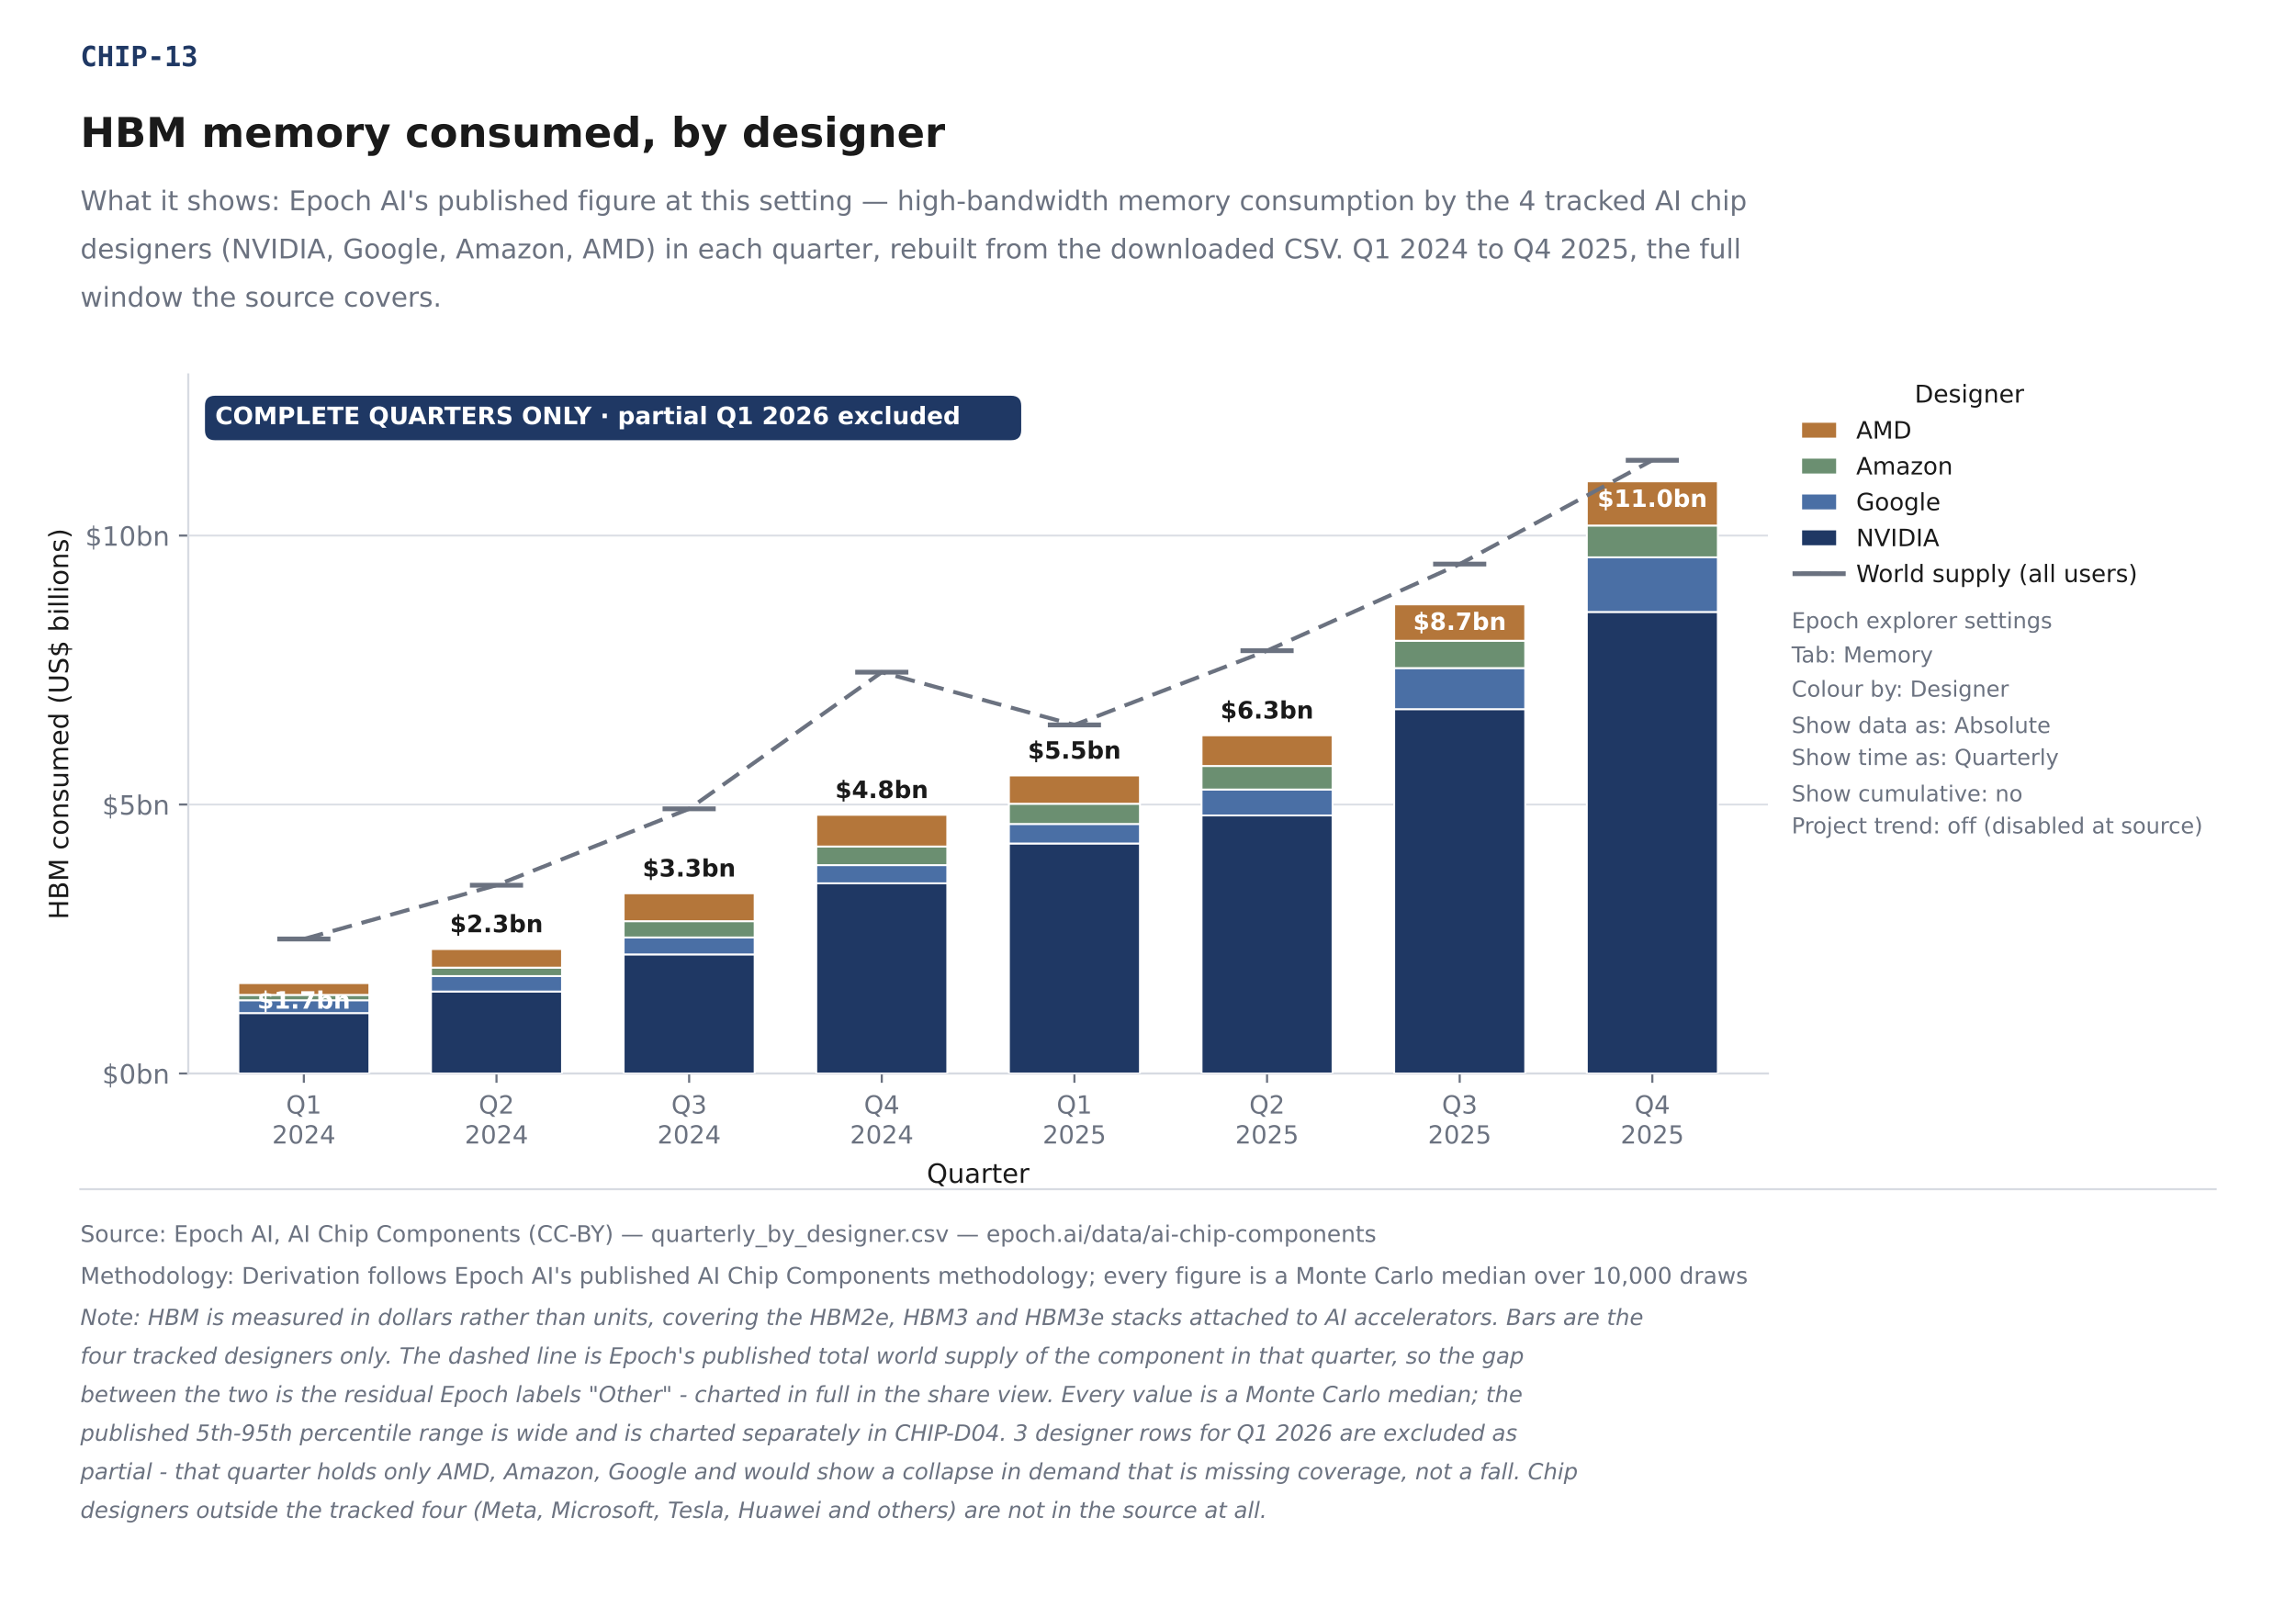
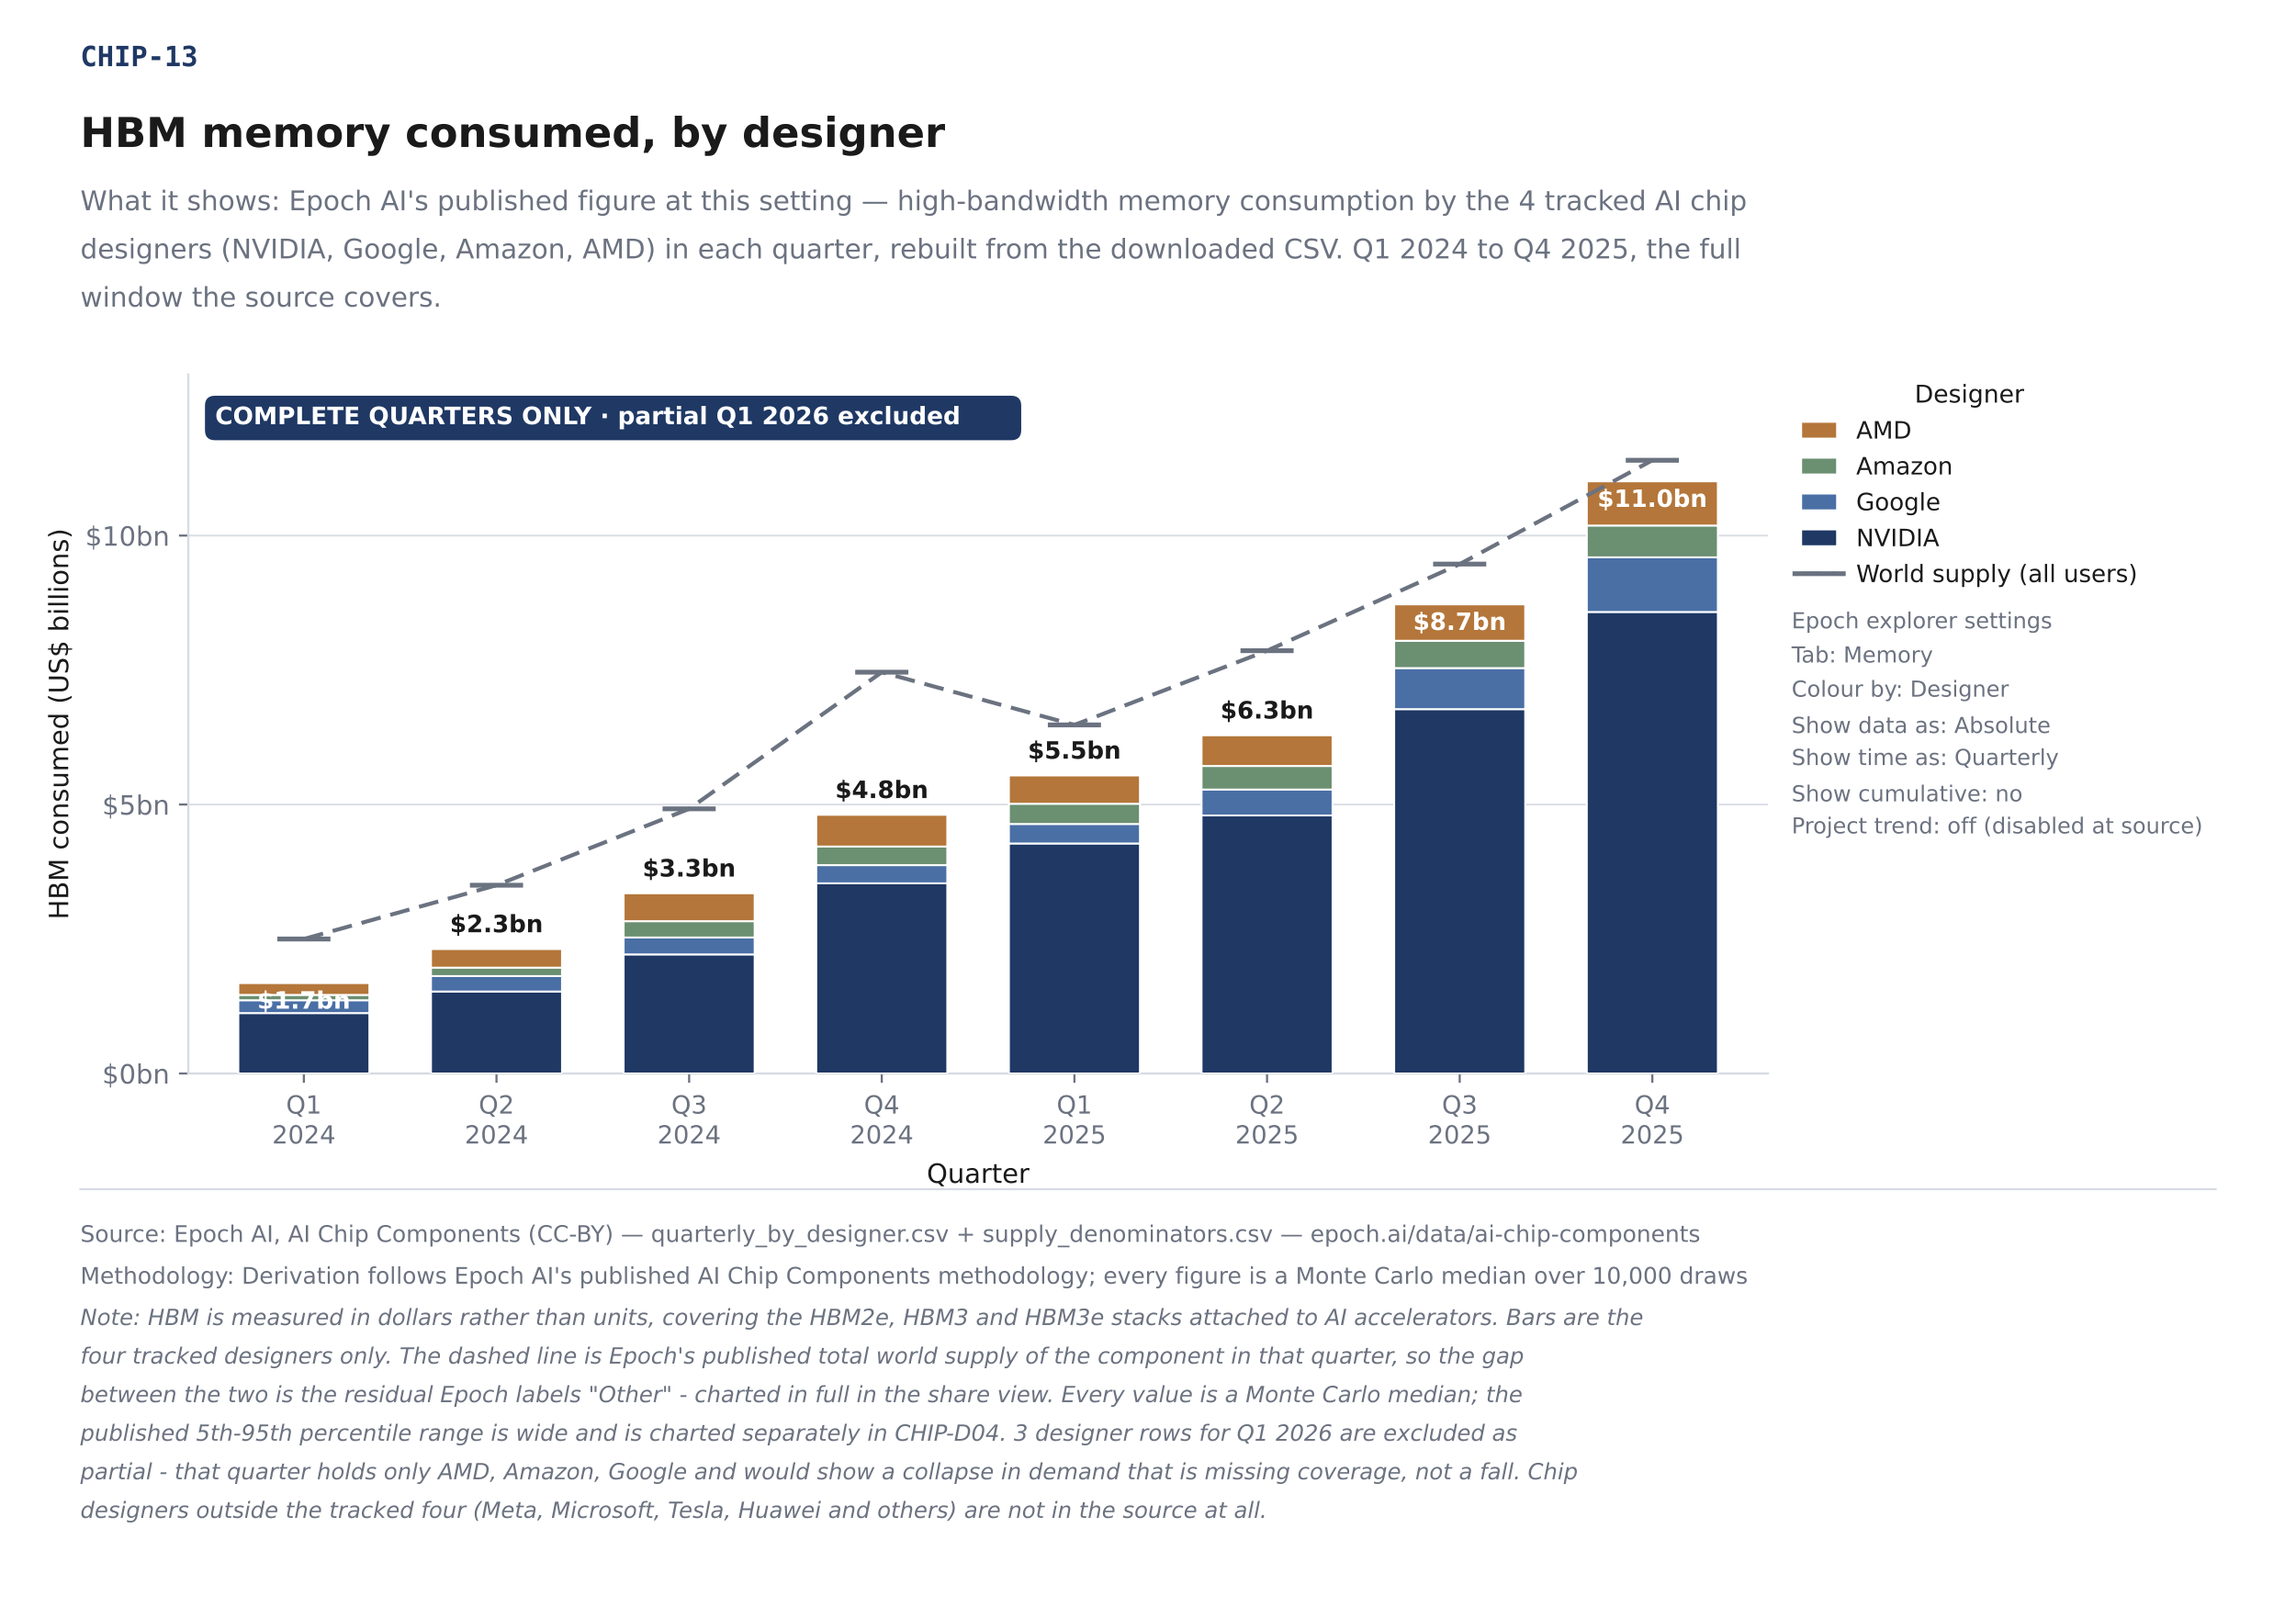
<svg xmlns="http://www.w3.org/2000/svg" xmlns:xlink="http://www.w3.org/1999/xlink" width="864pt" height="604.8pt" viewBox="0 0 864 604.8" version="1.1">
  <defs>
    <style type="text/css">*{stroke-linejoin: round; stroke-linecap: butt}</style>
  </defs>
  <g id="figure_1">
    <g id="patch_1">
      <path d="M 0 604.8  L 864 604.8  L 864 0  L 0 0  z " style="fill: #ffffff" />
    </g>
    <g id="axes_1">
      <g id="patch_2">
        <path d="M 70.848 404.006  L 665.28 404.006  L 665.28 140.918  L 70.848 140.918  z " style="fill: #ffffff" />
      </g>
      <g id="matplotlib.axis_1">
        <g id="xtick_1">
          <g id="line2d_1">
            <defs>
              <path id="ma3a00a99b0" d="M 0 0  L 0 3.5  " style="stroke: #6b7280; stroke-width: 0.8" />
            </defs>
            <g>
              <use xlink:href="#ma3a00a99b0" x="114.343" y="404.006" style="fill: #6b7280; stroke: #6b7280; stroke-width: 0.8" />
            </g>
          </g>
          <g id="text_1">
            <text style="font-size: 9.4px; font-family: 'DejaVu Sans', 'Arial', 'Helvetica', sans-serif; fill: #6b7280" transform="translate(107.6529 419.0891)">Q1</text>
            <text style="font-size: 9.4px; font-family: 'DejaVu Sans', 'Arial', 'Helvetica', sans-serif; fill: #6b7280" transform="translate(102.3815 430.371)">2024</text>
          </g>
        </g>
        <g id="xtick_2">
          <g id="line2d_2">
            <g>
              <use xlink:href="#ma3a00a99b0" x="186.835" y="404.006" style="fill: #6b7280; stroke: #6b7280; stroke-width: 0.8" />
            </g>
          </g>
          <g id="text_2">
            <text style="font-size: 9.4px; font-family: 'DejaVu Sans', 'Arial', 'Helvetica', sans-serif; fill: #6b7280" transform="translate(180.1446 419.0891)">Q2</text>
            <text style="font-size: 9.4px; font-family: 'DejaVu Sans', 'Arial', 'Helvetica', sans-serif; fill: #6b7280" transform="translate(174.8732 430.371)">2024</text>
          </g>
        </g>
        <g id="xtick_3">
          <g id="line2d_3">
            <g>
              <use xlink:href="#ma3a00a99b0" x="259.326" y="404.006" style="fill: #6b7280; stroke: #6b7280; stroke-width: 0.8" />
            </g>
          </g>
          <g id="text_3">
            <text style="font-size: 9.4px; font-family: 'DejaVu Sans', 'Arial', 'Helvetica', sans-serif; fill: #6b7280" transform="translate(252.6363 419.0891)">Q3</text>
            <text style="font-size: 9.4px; font-family: 'DejaVu Sans', 'Arial', 'Helvetica', sans-serif; fill: #6b7280" transform="translate(247.3649 430.371)">2024</text>
          </g>
        </g>
        <g id="xtick_4">
          <g id="line2d_4">
            <g>
              <use xlink:href="#ma3a00a99b0" x="331.818" y="404.006" style="fill: #6b7280; stroke: #6b7280; stroke-width: 0.8" />
            </g>
          </g>
          <g id="text_4">
            <text style="font-size: 9.4px; font-family: 'DejaVu Sans', 'Arial', 'Helvetica', sans-serif; fill: #6b7280" transform="translate(325.128 419.0891)">Q4</text>
            <text style="font-size: 9.4px; font-family: 'DejaVu Sans', 'Arial', 'Helvetica', sans-serif; fill: #6b7280" transform="translate(319.8566 430.371)">2024</text>
          </g>
        </g>
        <g id="xtick_5">
          <g id="line2d_5">
            <g>
              <use xlink:href="#ma3a00a99b0" x="404.31" y="404.006" style="fill: #6b7280; stroke: #6b7280; stroke-width: 0.8" />
            </g>
          </g>
          <g id="text_5">
            <text style="font-size: 9.4px; font-family: 'DejaVu Sans', 'Arial', 'Helvetica', sans-serif; fill: #6b7280" transform="translate(397.6197 419.0891)">Q1</text>
            <text style="font-size: 9.4px; font-family: 'DejaVu Sans', 'Arial', 'Helvetica', sans-serif; fill: #6b7280" transform="translate(392.3484 430.371)">2025</text>
          </g>
        </g>
        <g id="xtick_6">
          <g id="line2d_6">
            <g>
              <use xlink:href="#ma3a00a99b0" x="476.802" y="404.006" style="fill: #6b7280; stroke: #6b7280; stroke-width: 0.8" />
            </g>
          </g>
          <g id="text_6">
            <text style="font-size: 9.4px; font-family: 'DejaVu Sans', 'Arial', 'Helvetica', sans-serif; fill: #6b7280" transform="translate(470.1114 419.0891)">Q2</text>
            <text style="font-size: 9.4px; font-family: 'DejaVu Sans', 'Arial', 'Helvetica', sans-serif; fill: #6b7280" transform="translate(464.8401 430.371)">2025</text>
          </g>
        </g>
        <g id="xtick_7">
          <g id="line2d_7">
            <g>
              <use xlink:href="#ma3a00a99b0" x="549.293" y="404.006" style="fill: #6b7280; stroke: #6b7280; stroke-width: 0.8" />
            </g>
          </g>
          <g id="text_7">
            <text style="font-size: 9.4px; font-family: 'DejaVu Sans', 'Arial', 'Helvetica', sans-serif; fill: #6b7280" transform="translate(542.6031 419.0891)">Q3</text>
            <text style="font-size: 9.4px; font-family: 'DejaVu Sans', 'Arial', 'Helvetica', sans-serif; fill: #6b7280" transform="translate(537.3318 430.371)">2025</text>
          </g>
        </g>
        <g id="xtick_8">
          <g id="line2d_8">
            <g>
              <use xlink:href="#ma3a00a99b0" x="621.785" y="404.006" style="fill: #6b7280; stroke: #6b7280; stroke-width: 0.8" />
            </g>
          </g>
          <g id="text_8">
            <text style="font-size: 9.4px; font-family: 'DejaVu Sans', 'Arial', 'Helvetica', sans-serif; fill: #6b7280" transform="translate(615.0948 419.0891)">Q4</text>
            <text style="font-size: 9.4px; font-family: 'DejaVu Sans', 'Arial', 'Helvetica', sans-serif; fill: #6b7280" transform="translate(609.8235 430.371)">2025</text>
          </g>
        </g>
        <g id="text_9">
          <text style="font-size: 10px; font-family: 'DejaVu Sans', 'Arial', 'Helvetica', sans-serif; text-anchor: middle; fill: #1a1a1a" x="368.064" y="445.168" transform="rotate(-0 368.064 445.1677)">Quarter</text>
        </g>
      </g>
      <g id="matplotlib.axis_2">
        <g id="ytick_1">
          <g id="line2d_9">
            <path d="M 70.848 404.006  L 665.28 404.006  " clip-path="url(#pa4e27c42c3)" style="fill: none; stroke: #d7dbe2; stroke-opacity: 0.9; stroke-width: 0.7; stroke-linecap: square" />
          </g>
          <g id="line2d_10">
            <defs>
              <path id="mdfe75e7a28" d="M 0 0  L -3.5 0  " style="stroke: #6b7280; stroke-width: 0.8" />
            </defs>
            <g>
              <use xlink:href="#mdfe75e7a28" x="70.848" y="404.006" style="fill: #6b7280; stroke: #6b7280; stroke-width: 0.8" />
            </g>
          </g>
          <g id="text_10">
            <text style="font-size: 10px; font-family: 'DejaVu Sans', 'Arial', 'Helvetica', sans-serif; text-anchor: end; fill: #6b7280" x="63.848" y="407.806" transform="rotate(-0 63.848 407.8056)">$0bn</text>
          </g>
        </g>
        <g id="ytick_2">
          <g id="line2d_11">
            <path d="M 70.848 302.788  L 665.28 302.788  " clip-path="url(#pa4e27c42c3)" style="fill: none; stroke: #d7dbe2; stroke-opacity: 0.9; stroke-width: 0.7; stroke-linecap: square" />
          </g>
          <g id="line2d_12">
            <g>
              <use xlink:href="#mdfe75e7a28" x="70.848" y="302.788" style="fill: #6b7280; stroke: #6b7280; stroke-width: 0.8" />
            </g>
          </g>
          <g id="text_11">
            <text style="font-size: 10px; font-family: 'DejaVu Sans', 'Arial', 'Helvetica', sans-serif; text-anchor: end; fill: #6b7280" x="63.848" y="306.587" transform="rotate(-0 63.848 306.5868)">$5bn</text>
          </g>
        </g>
        <g id="ytick_3">
          <g id="line2d_13">
            <path d="M 70.848 201.569  L 665.28 201.569  " clip-path="url(#pa4e27c42c3)" style="fill: none; stroke: #d7dbe2; stroke-opacity: 0.9; stroke-width: 0.7; stroke-linecap: square" />
          </g>
          <g id="line2d_14">
            <g>
              <use xlink:href="#mdfe75e7a28" x="70.848" y="201.569" style="fill: #6b7280; stroke: #6b7280; stroke-width: 0.8" />
            </g>
          </g>
          <g id="text_12">
            <text style="font-size: 10px; font-family: 'DejaVu Sans', 'Arial', 'Helvetica', sans-serif; text-anchor: end; fill: #6b7280" x="63.848" y="205.368" transform="rotate(-0 63.848 205.3679)">$10bn</text>
          </g>
        </g>
        <g id="text_13">
          <text style="font-size: 10px; font-family: 'DejaVu Sans', 'Arial', 'Helvetica', sans-serif; text-anchor: middle; fill: #1a1a1a" x="25.672" y="272.462" transform="rotate(-90 25.67222 272.4624)">HBM consumed (US$ billions)</text>
        </g>
      </g>
      <g id="patch_3">
        <path d="M 70.848 404.006  L 70.848 140.918  " style="fill: none; stroke: #d7dbe2; stroke-width: 0.8; stroke-linejoin: miter; stroke-linecap: square" />
      </g>
      <g id="patch_4">
        <path d="M 70.848 404.006  L 665.28 404.006  " style="fill: none; stroke: #d7dbe2; stroke-width: 0.8; stroke-linejoin: miter; stroke-linecap: square" />
      </g>
      <g id="patch_5">
        <path d="M 89.696 404.006  L 138.99 404.006  L 138.99 381.27  L 89.696 381.27  z " clip-path="url(#pa4e27c42c3)" style="fill: #1f3864; stroke: #ffffff; stroke-width: 0.7; stroke-linejoin: miter" />
      </g>
      <g id="patch_6">
        <path d="M 162.188 404.006  L 211.482 404.006  L 211.482 373.159  L 162.188 373.159  z " clip-path="url(#pa4e27c42c3)" style="fill: #1f3864; stroke: #ffffff; stroke-width: 0.7; stroke-linejoin: miter" />
      </g>
      <g id="patch_7">
        <path d="M 234.679 404.006  L 283.974 404.006  L 283.974 359.196  L 234.679 359.196  z " clip-path="url(#pa4e27c42c3)" style="fill: #1f3864; stroke: #ffffff; stroke-width: 0.7; stroke-linejoin: miter" />
      </g>
      <g id="patch_8">
        <path d="M 307.171 404.006  L 356.465 404.006  L 356.465 332.43  L 307.171 332.43  z " clip-path="url(#pa4e27c42c3)" style="fill: #1f3864; stroke: #ffffff; stroke-width: 0.7; stroke-linejoin: miter" />
      </g>
      <g id="patch_9">
        <path d="M 379.663 404.006  L 428.957 404.006  L 428.957 317.447  L 379.663 317.447  z " clip-path="url(#pa4e27c42c3)" style="fill: #1f3864; stroke: #ffffff; stroke-width: 0.7; stroke-linejoin: miter" />
      </g>
      <g id="patch_10">
        <path d="M 452.154 404.006  L 501.449 404.006  L 501.449 306.897  L 452.154 306.897  z " clip-path="url(#pa4e27c42c3)" style="fill: #1f3864; stroke: #ffffff; stroke-width: 0.7; stroke-linejoin: miter" />
      </g>
      <g id="patch_11">
        <path d="M 524.646 404.006  L 573.94 404.006  L 573.94 266.888  L 524.646 266.888  z " clip-path="url(#pa4e27c42c3)" style="fill: #1f3864; stroke: #ffffff; stroke-width: 0.7; stroke-linejoin: miter" />
      </g>
      <g id="patch_12">
        <path d="M 597.138 404.006  L 646.432 404.006  L 646.432 230.31  L 597.138 230.31  z " clip-path="url(#pa4e27c42c3)" style="fill: #1f3864; stroke: #ffffff; stroke-width: 0.7; stroke-linejoin: miter" />
      </g>
      <g id="patch_13">
        <path d="M 89.696 381.27  L 138.99 381.27  L 138.99 376.447  L 89.696 376.447  z " clip-path="url(#pa4e27c42c3)" style="fill: #4a6fa5; stroke: #ffffff; stroke-width: 0.7; stroke-linejoin: miter" />
      </g>
      <g id="patch_14">
        <path d="M 162.188 373.159  L 211.482 373.159  L 211.482 367.347  L 162.188 367.347  z " clip-path="url(#pa4e27c42c3)" style="fill: #4a6fa5; stroke: #ffffff; stroke-width: 0.7; stroke-linejoin: miter" />
      </g>
      <g id="patch_15">
        <path d="M 234.679 359.196  L 283.974 359.196  L 283.974 352.809  L 234.679 352.809  z " clip-path="url(#pa4e27c42c3)" style="fill: #4a6fa5; stroke: #ffffff; stroke-width: 0.7; stroke-linejoin: miter" />
      </g>
      <g id="patch_16">
        <path d="M 307.171 332.43  L 356.465 332.43  L 356.465 325.587  L 307.171 325.587  z " clip-path="url(#pa4e27c42c3)" style="fill: #4a6fa5; stroke: #ffffff; stroke-width: 0.7; stroke-linejoin: miter" />
      </g>
      <g id="patch_17">
        <path d="M 379.663 317.447  L 428.957 317.447  L 428.957 310.098  L 379.663 310.098  z " clip-path="url(#pa4e27c42c3)" style="fill: #4a6fa5; stroke: #ffffff; stroke-width: 0.7; stroke-linejoin: miter" />
      </g>
      <g id="patch_18">
        <path d="M 452.154 306.897  L 501.449 306.897  L 501.449 297.137  L 452.154 297.137  z " clip-path="url(#pa4e27c42c3)" style="fill: #4a6fa5; stroke: #ffffff; stroke-width: 0.7; stroke-linejoin: miter" />
      </g>
      <g id="patch_19">
        <path d="M 524.646 266.888  L 573.94 266.888  L 573.94 251.425  L 524.646 251.425  z " clip-path="url(#pa4e27c42c3)" style="fill: #4a6fa5; stroke: #ffffff; stroke-width: 0.7; stroke-linejoin: miter" />
      </g>
      <g id="patch_20">
        <path d="M 597.138 230.31  L 646.432 230.31  L 646.432 209.746  L 597.138 209.746  z " clip-path="url(#pa4e27c42c3)" style="fill: #4a6fa5; stroke: #ffffff; stroke-width: 0.7; stroke-linejoin: miter" />
      </g>
      <g id="patch_21">
        <path d="M 89.696 376.447  L 138.99 376.447  L 138.99 374.434  L 89.696 374.434  z " clip-path="url(#pa4e27c42c3)" style="fill: #6b8f71; stroke: #ffffff; stroke-width: 0.7; stroke-linejoin: miter" />
      </g>
      <g id="patch_22">
        <path d="M 162.188 367.347  L 211.482 367.347  L 211.482 364.168  L 162.188 364.168  z " clip-path="url(#pa4e27c42c3)" style="fill: #6b8f71; stroke: #ffffff; stroke-width: 0.7; stroke-linejoin: miter" />
      </g>
      <g id="patch_23">
        <path d="M 234.679 352.809  L 283.974 352.809  L 283.974 346.689  L 234.679 346.689  z " clip-path="url(#pa4e27c42c3)" style="fill: #6b8f71; stroke: #ffffff; stroke-width: 0.7; stroke-linejoin: miter" />
      </g>
      <g id="patch_24">
        <path d="M 307.171 325.587  L 356.465 325.587  L 356.465 318.585  L 307.171 318.585  z " clip-path="url(#pa4e27c42c3)" style="fill: #6b8f71; stroke: #ffffff; stroke-width: 0.7; stroke-linejoin: miter" />
      </g>
      <g id="patch_25">
        <path d="M 379.663 310.098  L 428.957 310.098  L 428.957 302.492  L 379.663 302.492  z " clip-path="url(#pa4e27c42c3)" style="fill: #6b8f71; stroke: #ffffff; stroke-width: 0.7; stroke-linejoin: miter" />
      </g>
      <g id="patch_26">
        <path d="M 452.154 297.137  L 501.449 297.137  L 501.449 288.274  L 452.154 288.274  z " clip-path="url(#pa4e27c42c3)" style="fill: #6b8f71; stroke: #ffffff; stroke-width: 0.7; stroke-linejoin: miter" />
      </g>
      <g id="patch_27">
        <path d="M 524.646 251.425  L 573.94 251.425  L 573.94 241.146  L 524.646 241.146  z " clip-path="url(#pa4e27c42c3)" style="fill: #6b8f71; stroke: #ffffff; stroke-width: 0.7; stroke-linejoin: miter" />
      </g>
      <g id="patch_28">
        <path d="M 597.138 209.746  L 646.432 209.746  L 646.432 197.782  L 597.138 197.782  z " clip-path="url(#pa4e27c42c3)" style="fill: #6b8f71; stroke: #ffffff; stroke-width: 0.7; stroke-linejoin: miter" />
      </g>
      <g id="patch_29">
        <path d="M 89.696 374.434  L 138.99 374.434  L 138.99 370.001  L 89.696 370.001  z " clip-path="url(#pa4e27c42c3)" style="fill: #b4763a; stroke: #ffffff; stroke-width: 0.7; stroke-linejoin: miter" />
      </g>
      <g id="patch_30">
        <path d="M 162.188 364.168  L 211.482 364.168  L 211.482 357.178  L 162.188 357.178  z " clip-path="url(#pa4e27c42c3)" style="fill: #b4763a; stroke: #ffffff; stroke-width: 0.7; stroke-linejoin: miter" />
      </g>
      <g id="patch_31">
        <path d="M 234.679 346.689  L 283.974 346.689  L 283.974 336.196  L 234.679 336.196  z " clip-path="url(#pa4e27c42c3)" style="fill: #b4763a; stroke: #ffffff; stroke-width: 0.7; stroke-linejoin: miter" />
      </g>
      <g id="patch_32">
        <path d="M 307.171 318.585  L 356.465 318.585  L 356.465 306.66  L 307.171 306.66  z " clip-path="url(#pa4e27c42c3)" style="fill: #b4763a; stroke: #ffffff; stroke-width: 0.7; stroke-linejoin: miter" />
      </g>
      <g id="patch_33">
        <path d="M 379.663 302.492  L 428.957 302.492  L 428.957 291.852  L 379.663 291.852  z " clip-path="url(#pa4e27c42c3)" style="fill: #b4763a; stroke: #ffffff; stroke-width: 0.7; stroke-linejoin: miter" />
      </g>
      <g id="patch_34">
        <path d="M 452.154 288.274  L 501.449 288.274  L 501.449 276.737  L 452.154 276.737  z " clip-path="url(#pa4e27c42c3)" style="fill: #b4763a; stroke: #ffffff; stroke-width: 0.7; stroke-linejoin: miter" />
      </g>
      <g id="patch_35">
        <path d="M 524.646 241.146  L 573.94 241.146  L 573.94 227.467  L 524.646 227.467  z " clip-path="url(#pa4e27c42c3)" style="fill: #b4763a; stroke: #ffffff; stroke-width: 0.7; stroke-linejoin: miter" />
      </g>
      <g id="patch_36">
        <path d="M 597.138 197.782  L 646.432 197.782  L 646.432 181.152  L 597.138 181.152  z " clip-path="url(#pa4e27c42c3)" style="fill: #b4763a; stroke: #ffffff; stroke-width: 0.7; stroke-linejoin: miter" />
      </g>
      <g id="text_14">
        <text style="font-size: 8.3px; font-family: 'DejaVu Sans', 'Arial', 'Helvetica', sans-serif; fill: #6b7280" transform="translate(674.1965 236.4602)">Epoch explorer settings</text>
        <text style="font-size: 8.3px; font-family: 'DejaVu Sans', 'Arial', 'Helvetica', sans-serif; fill: #6b7280" transform="translate(674.1965 249.3252)">Tab:  Memory</text>
        <text style="font-size: 8.3px; font-family: 'DejaVu Sans', 'Arial', 'Helvetica', sans-serif; fill: #6b7280" transform="translate(674.1965 262.1902)">Colour by:  Designer</text>
        <text style="font-size: 8.3px; font-family: 'DejaVu Sans', 'Arial', 'Helvetica', sans-serif; fill: #6b7280" transform="translate(674.1965 275.8593)">Show data as:  Absolute</text>
        <text style="font-size: 8.3px; font-family: 'DejaVu Sans', 'Arial', 'Helvetica', sans-serif; fill: #6b7280" transform="translate(674.1965 287.9202)">Show time as:  Quarterly</text>
        <text style="font-size: 8.3px; font-family: 'DejaVu Sans', 'Arial', 'Helvetica', sans-serif; fill: #6b7280" transform="translate(674.1965 301.5893)">Show cumulative:  no</text>
        <text style="font-size: 8.3px; font-family: 'DejaVu Sans', 'Arial', 'Helvetica', sans-serif; fill: #6b7280" transform="translate(674.1965 313.6502)">Project trend:  off (disabled at source)</text>
      </g>
      <g id="line2d_15">
        <path d="M 114.343 353.397  L 186.835 333.153  L 259.326 304.407  L 331.818 252.988  L 404.31 272.827  L 476.802 244.89  L 549.293 212.298  L 621.785 173.227  " clip-path="url(#pa4e27c42c3)" style="fill: none; stroke-dasharray: 7.5,3.75; stroke-dashoffset: 0; stroke: #6b7280; stroke-width: 1.5" />
        <defs>
          <path id="m1fe90ea6e2" d="M 10 0  L -10 -0  " style="stroke: #6b7280; stroke-width: 1.8" />
        </defs>
        <g clip-path="url(#pa4e27c42c3)">
          <use xlink:href="#m1fe90ea6e2" x="114.343" y="353.397" style="fill: #6b7280; stroke: #6b7280; stroke-width: 1.8" />
          <use xlink:href="#m1fe90ea6e2" x="186.835" y="333.153" style="fill: #6b7280; stroke: #6b7280; stroke-width: 1.8" />
          <use xlink:href="#m1fe90ea6e2" x="259.326" y="304.407" style="fill: #6b7280; stroke: #6b7280; stroke-width: 1.8" />
          <use xlink:href="#m1fe90ea6e2" x="331.818" y="252.988" style="fill: #6b7280; stroke: #6b7280; stroke-width: 1.8" />
          <use xlink:href="#m1fe90ea6e2" x="404.31" y="272.827" style="fill: #6b7280; stroke: #6b7280; stroke-width: 1.8" />
          <use xlink:href="#m1fe90ea6e2" x="476.802" y="244.89" style="fill: #6b7280; stroke: #6b7280; stroke-width: 1.8" />
          <use xlink:href="#m1fe90ea6e2" x="549.293" y="212.298" style="fill: #6b7280; stroke: #6b7280; stroke-width: 1.8" />
          <use xlink:href="#m1fe90ea6e2" x="621.785" y="173.227" style="fill: #6b7280; stroke: #6b7280; stroke-width: 1.8" />
        </g>
      </g>
      <g id="legend_1">
        <g id="text_15">
          <text style="font-size: 9.2px; font-family: 'DejaVu Sans', 'Arial', 'Helvetica', sans-serif; text-anchor: start; fill: #1a1a1a" x="720.481" y="151.509" transform="rotate(-0 720.4811 151.509)">Designer</text>
        </g>
        <g id="patch_37">
          <path d="M 677.796 165.058  L 691.296 165.058  L 691.296 158.758  L 677.796 158.758  z " style="fill: #b4763a; stroke: #ffffff; stroke-width: 0.7; stroke-linejoin: miter" />
        </g>
        <g id="text_16">
          <text style="font-size: 9px; font-family: 'DejaVu Sans', 'Arial', 'Helvetica', sans-serif; text-anchor: start; fill: #1a1a1a" x="698.496" y="165.058" transform="rotate(-0 698.4965 165.0577)">AMD</text>
        </g>
        <g id="patch_38">
          <path d="M 677.796 178.558  L 691.296 178.558  L 691.296 172.258  L 677.796 172.258  z " style="fill: #6b8f71; stroke: #ffffff; stroke-width: 0.7; stroke-linejoin: miter" />
        </g>
        <g id="text_17">
          <text style="font-size: 9px; font-family: 'DejaVu Sans', 'Arial', 'Helvetica', sans-serif; text-anchor: start; fill: #1a1a1a" x="698.496" y="178.558" transform="rotate(-0 698.4965 178.5584)">Amazon</text>
        </g>
        <g id="patch_39">
          <path d="M 677.796 192.059  L 691.296 192.059  L 691.296 185.759  L 677.796 185.759  z " style="fill: #4a6fa5; stroke: #ffffff; stroke-width: 0.7; stroke-linejoin: miter" />
        </g>
        <g id="text_18">
          <text style="font-size: 9px; font-family: 'DejaVu Sans', 'Arial', 'Helvetica', sans-serif; text-anchor: start; fill: #1a1a1a" x="698.496" y="192.059" transform="rotate(-0 698.4965 192.0591)">Google</text>
        </g>
        <g id="patch_40">
          <path d="M 677.796 205.56  L 691.296 205.56  L 691.296 199.26  L 677.796 199.26  z " style="fill: #1f3864; stroke: #ffffff; stroke-width: 0.7; stroke-linejoin: miter" />
        </g>
        <g id="text_19">
          <text style="font-size: 9px; font-family: 'DejaVu Sans', 'Arial', 'Helvetica', sans-serif; text-anchor: start; fill: #1a1a1a" x="698.496" y="205.56" transform="rotate(-0 698.4965 205.5598)">NVIDIA</text>
        </g>
        <g id="line2d_16">
          <path d="M 677.796 215.911  L 684.546 215.911  L 691.296 215.911  " style="fill: none; stroke-dasharray: 7.5,3.75; stroke-dashoffset: 0; stroke: #6b7280; stroke-width: 1.5" />
          <g>
            <use xlink:href="#m1fe90ea6e2" x="684.546" y="215.911" style="fill: #6b7280; stroke: #6b7280; stroke-width: 1.8" />
          </g>
        </g>
        <g id="text_20">
          <text style="font-size: 9px; font-family: 'DejaVu Sans', 'Arial', 'Helvetica', sans-serif; text-anchor: start; fill: #1a1a1a" x="698.496" y="219.061" transform="rotate(-0 698.4965 219.0605)">World supply (all users)</text>
        </g>
      </g>
      <g id="text_21">
        <text style="font-weight: 700; font-size: 9px; font-family: 'DejaVu Sans', 'Arial', 'Helvetica', sans-serif; text-anchor: middle; fill: #ffffff" x="114.343" y="379.609" transform="rotate(-0 114.343 379.6087)">$1.7bn</text>
      </g>
      <g id="text_22">
        <text style="font-weight: 700; font-size: 9px; font-family: 'DejaVu Sans', 'Arial', 'Helvetica', sans-serif; text-anchor: middle; fill: #1a1a1a" x="186.835" y="350.862" transform="rotate(-0 186.8347 350.8618)">$2.3bn</text>
      </g>
      <g id="text_23">
        <text style="font-weight: 700; font-size: 9px; font-family: 'DejaVu Sans', 'Arial', 'Helvetica', sans-serif; text-anchor: middle; fill: #1a1a1a" x="259.326" y="329.88" transform="rotate(-0 259.3264 329.88)">$3.3bn</text>
      </g>
      <g id="text_24">
        <text style="font-weight: 700; font-size: 9px; font-family: 'DejaVu Sans', 'Arial', 'Helvetica', sans-serif; text-anchor: middle; fill: #1a1a1a" x="331.818" y="300.343" transform="rotate(-0 331.8181 300.3435)">$4.8bn</text>
      </g>
      <g id="text_25">
        <text style="font-weight: 700; font-size: 9px; font-family: 'DejaVu Sans', 'Arial', 'Helvetica', sans-serif; text-anchor: middle; fill: #1a1a1a" x="404.31" y="285.536" transform="rotate(-0 404.3099 285.5357)">$5.5bn</text>
      </g>
      <g id="text_26">
        <text style="font-weight: 700; font-size: 9px; font-family: 'DejaVu Sans', 'Arial', 'Helvetica', sans-serif; text-anchor: middle; fill: #1a1a1a" x="476.802" y="270.421" transform="rotate(-0 476.8016 270.4213)">$6.3bn</text>
      </g>
      <g id="text_27">
        <text style="font-weight: 700; font-size: 9px; font-family: 'DejaVu Sans', 'Arial', 'Helvetica', sans-serif; text-anchor: middle; fill: #ffffff" x="549.293" y="237.075" transform="rotate(-0 549.2933 237.0747)">$8.7bn</text>
      </g>
      <g id="text_28">
        <text style="font-weight: 700; font-size: 9px; font-family: 'DejaVu Sans', 'Arial', 'Helvetica', sans-serif; text-anchor: middle; fill: #ffffff" x="621.785" y="190.76" transform="rotate(-0 621.785 190.7604)">$11.0bn</text>
      </g>
      <g id="text_29">
        <g id="patch_41">
          <path d="M 80.953 165.68  L 380.467 165.68  Q 384.289 165.68 384.289 161.858  L 384.289 152.757  Q 384.289 148.935 380.467 148.935  L 80.953 148.935  Q 77.131 148.935 77.131 152.757  L 77.131 161.858  Q 77.131 165.68 80.953 165.68  z " style="fill: #1f3864" />
        </g>
        <text style="font-weight: 700; font-size: 9.1px; font-family: 'DejaVu Sans', 'Arial', 'Helvetica', sans-serif; text-anchor: start; fill: #ffffff" x="80.953" y="159.672" transform="rotate(-0 80.95334 159.6719)">  COMPLETE QUARTERS ONLY  ·  partial Q1 2026 excluded  </text>
      </g>
    </g>
    <g id="line2d_17">
      <path d="M 30.24 447.552  L 833.76 447.552  " style="fill: none; stroke: #d7dbe2; stroke-width: 0.8; stroke-linecap: square" />
    </g>
    <g id="text_30">
      <text style="font-weight: 700; font-size: 10.5px; font-family: 'DejaVu Sans Mono', 'Bitstream Vera Sans Mono', 'Computer Modern Typewriter', 'Andale Mono', 'Nimbus Mono L', 'Courier New', 'Courier', 'Fixed', 'Terminal', monospace; text-anchor: start; fill: #1f3864" x="30.24" y="24.912" transform="rotate(-0 30.24 24.91194)">CHIP-13</text>
    </g>
    <g id="text_31">
      <text style="font-weight: 700; font-size: 15.5px; font-family: 'DejaVu Sans', 'Arial', 'Helvetica', sans-serif; text-anchor: start; fill: #1a1a1a" x="30.24" y="55.323" transform="rotate(-0 30.24 55.32318)">HBM memory consumed, by designer</text>
    </g>
    <g id="text_32">
      <text style="font-size: 10.2px; font-family: 'DejaVu Sans', 'Arial', 'Helvetica', sans-serif; text-anchor: start; fill: #6b7280" x="30.24" y="79.117" transform="rotate(-0 30.24 79.11681)">What it shows: Epoch AI's published figure at this setting — high-bandwidth memory consumption by the 4 tracked AI chip</text>
    </g>
    <g id="text_33">
      <text style="font-size: 10.2px; font-family: 'DejaVu Sans', 'Arial', 'Helvetica', sans-serif; text-anchor: start; fill: #6b7280" x="30.24" y="97.261" transform="rotate(-0 30.24 97.26081)">designers (NVIDIA, Google, Amazon, AMD) in each quarter, rebuilt from the downloaded CSV. Q1 2024 to Q4 2025, the full</text>
    </g>
    <g id="text_34">
      <text style="font-size: 10.2px; font-family: 'DejaVu Sans', 'Arial', 'Helvetica', sans-serif; text-anchor: start; fill: #6b7280" x="30.24" y="115.405" transform="rotate(-0 30.24 115.4048)">window the source covers.</text>
    </g>
    <g id="text_35">
-       <text style="font-size: 8.6px; font-family: 'DejaVu Sans', 'Arial', 'Helvetica', sans-serif; text-anchor: start; fill: #6b7280" x="30.24" y="467.392" transform="rotate(-0 30.24 467.3923)">Source: Epoch AI, AI Chip Components (CC-BY) — quarterly_by_designer.csv — epoch.ai/data/ai-chip-components</text>
+       <text style="font-size: 8.6px; font-family: 'DejaVu Sans', 'Arial', 'Helvetica', sans-serif; text-anchor: start; fill: #6b7280" x="30.24" y="467.392" transform="rotate(-0 30.24 467.3923)">Source: Epoch AI, AI Chip Components (CC-BY) — quarterly_by_designer.csv + supply_denominators.csv — epoch.ai/data/ai-chip-components</text>
    </g>
    <g id="text_36">
      <text style="font-size: 8.6px; font-family: 'DejaVu Sans', 'Arial', 'Helvetica', sans-serif; text-anchor: start; fill: #6b7280" x="30.24" y="483.117" transform="rotate(-0 30.24 483.1171)">Methodology: Derivation follows Epoch AI's published AI Chip Components methodology; every figure is a Monte Carlo median over 10,000 draws</text>
    </g>
    <g id="text_37">
      <text style="font-style: italic; font-size: 8.4px; font-family: 'DejaVu Sans', 'Arial', 'Helvetica', sans-serif; text-anchor: start; fill: #6b7280" x="30.24" y="498.69" transform="rotate(-0 30.24 498.6899)">Note: HBM is measured in dollars rather than units, covering the HBM2e, HBM3 and HBM3e stacks attached to AI accelerators. Bars are the</text>
    </g>
    <g id="text_38">
      <text style="font-style: italic; font-size: 8.4px; font-family: 'DejaVu Sans', 'Arial', 'Helvetica', sans-serif; text-anchor: start; fill: #6b7280" x="30.24" y="513.205" transform="rotate(-0 30.24 513.2051)">      four tracked designers only. The dashed line is Epoch's published total world supply of the component in that quarter, so the gap</text>
    </g>
    <g id="text_39">
      <text style="font-style: italic; font-size: 8.4px; font-family: 'DejaVu Sans', 'Arial', 'Helvetica', sans-serif; text-anchor: start; fill: #6b7280" x="30.24" y="527.72" transform="rotate(-0 30.24 527.7203)">      between the two is the residual Epoch labels "Other" - charted in full in the share view. Every value is a Monte Carlo median; the</text>
    </g>
    <g id="text_40">
      <text style="font-style: italic; font-size: 8.4px; font-family: 'DejaVu Sans', 'Arial', 'Helvetica', sans-serif; text-anchor: start; fill: #6b7280" x="30.24" y="542.235" transform="rotate(-0 30.24 542.2355)">      published 5th-95th percentile range is wide and is charted separately in CHIP-D04. 3 designer rows for Q1 2026 are excluded as</text>
    </g>
    <g id="text_41">
      <text style="font-style: italic; font-size: 8.4px; font-family: 'DejaVu Sans', 'Arial', 'Helvetica', sans-serif; text-anchor: start; fill: #6b7280" x="30.24" y="556.751" transform="rotate(-0 30.24 556.7507)">      partial - that quarter holds only AMD, Amazon, Google and would show a collapse in demand that is missing coverage, not a fall. Chip</text>
    </g>
    <g id="text_42">
      <text style="font-style: italic; font-size: 8.4px; font-family: 'DejaVu Sans', 'Arial', 'Helvetica', sans-serif; text-anchor: start; fill: #6b7280" x="30.24" y="571.266" transform="rotate(-0 30.24 571.2659)">      designers outside the tracked four (Meta, Microsoft, Tesla, Huawei and others) are not in the source at all.</text>
    </g>
  </g>
  <defs>
    <clipPath id="pa4e27c42c3">
      <rect x="70.848" y="140.918" width="594.432" height="263.088" />
    </clipPath>
  </defs>
</svg>
